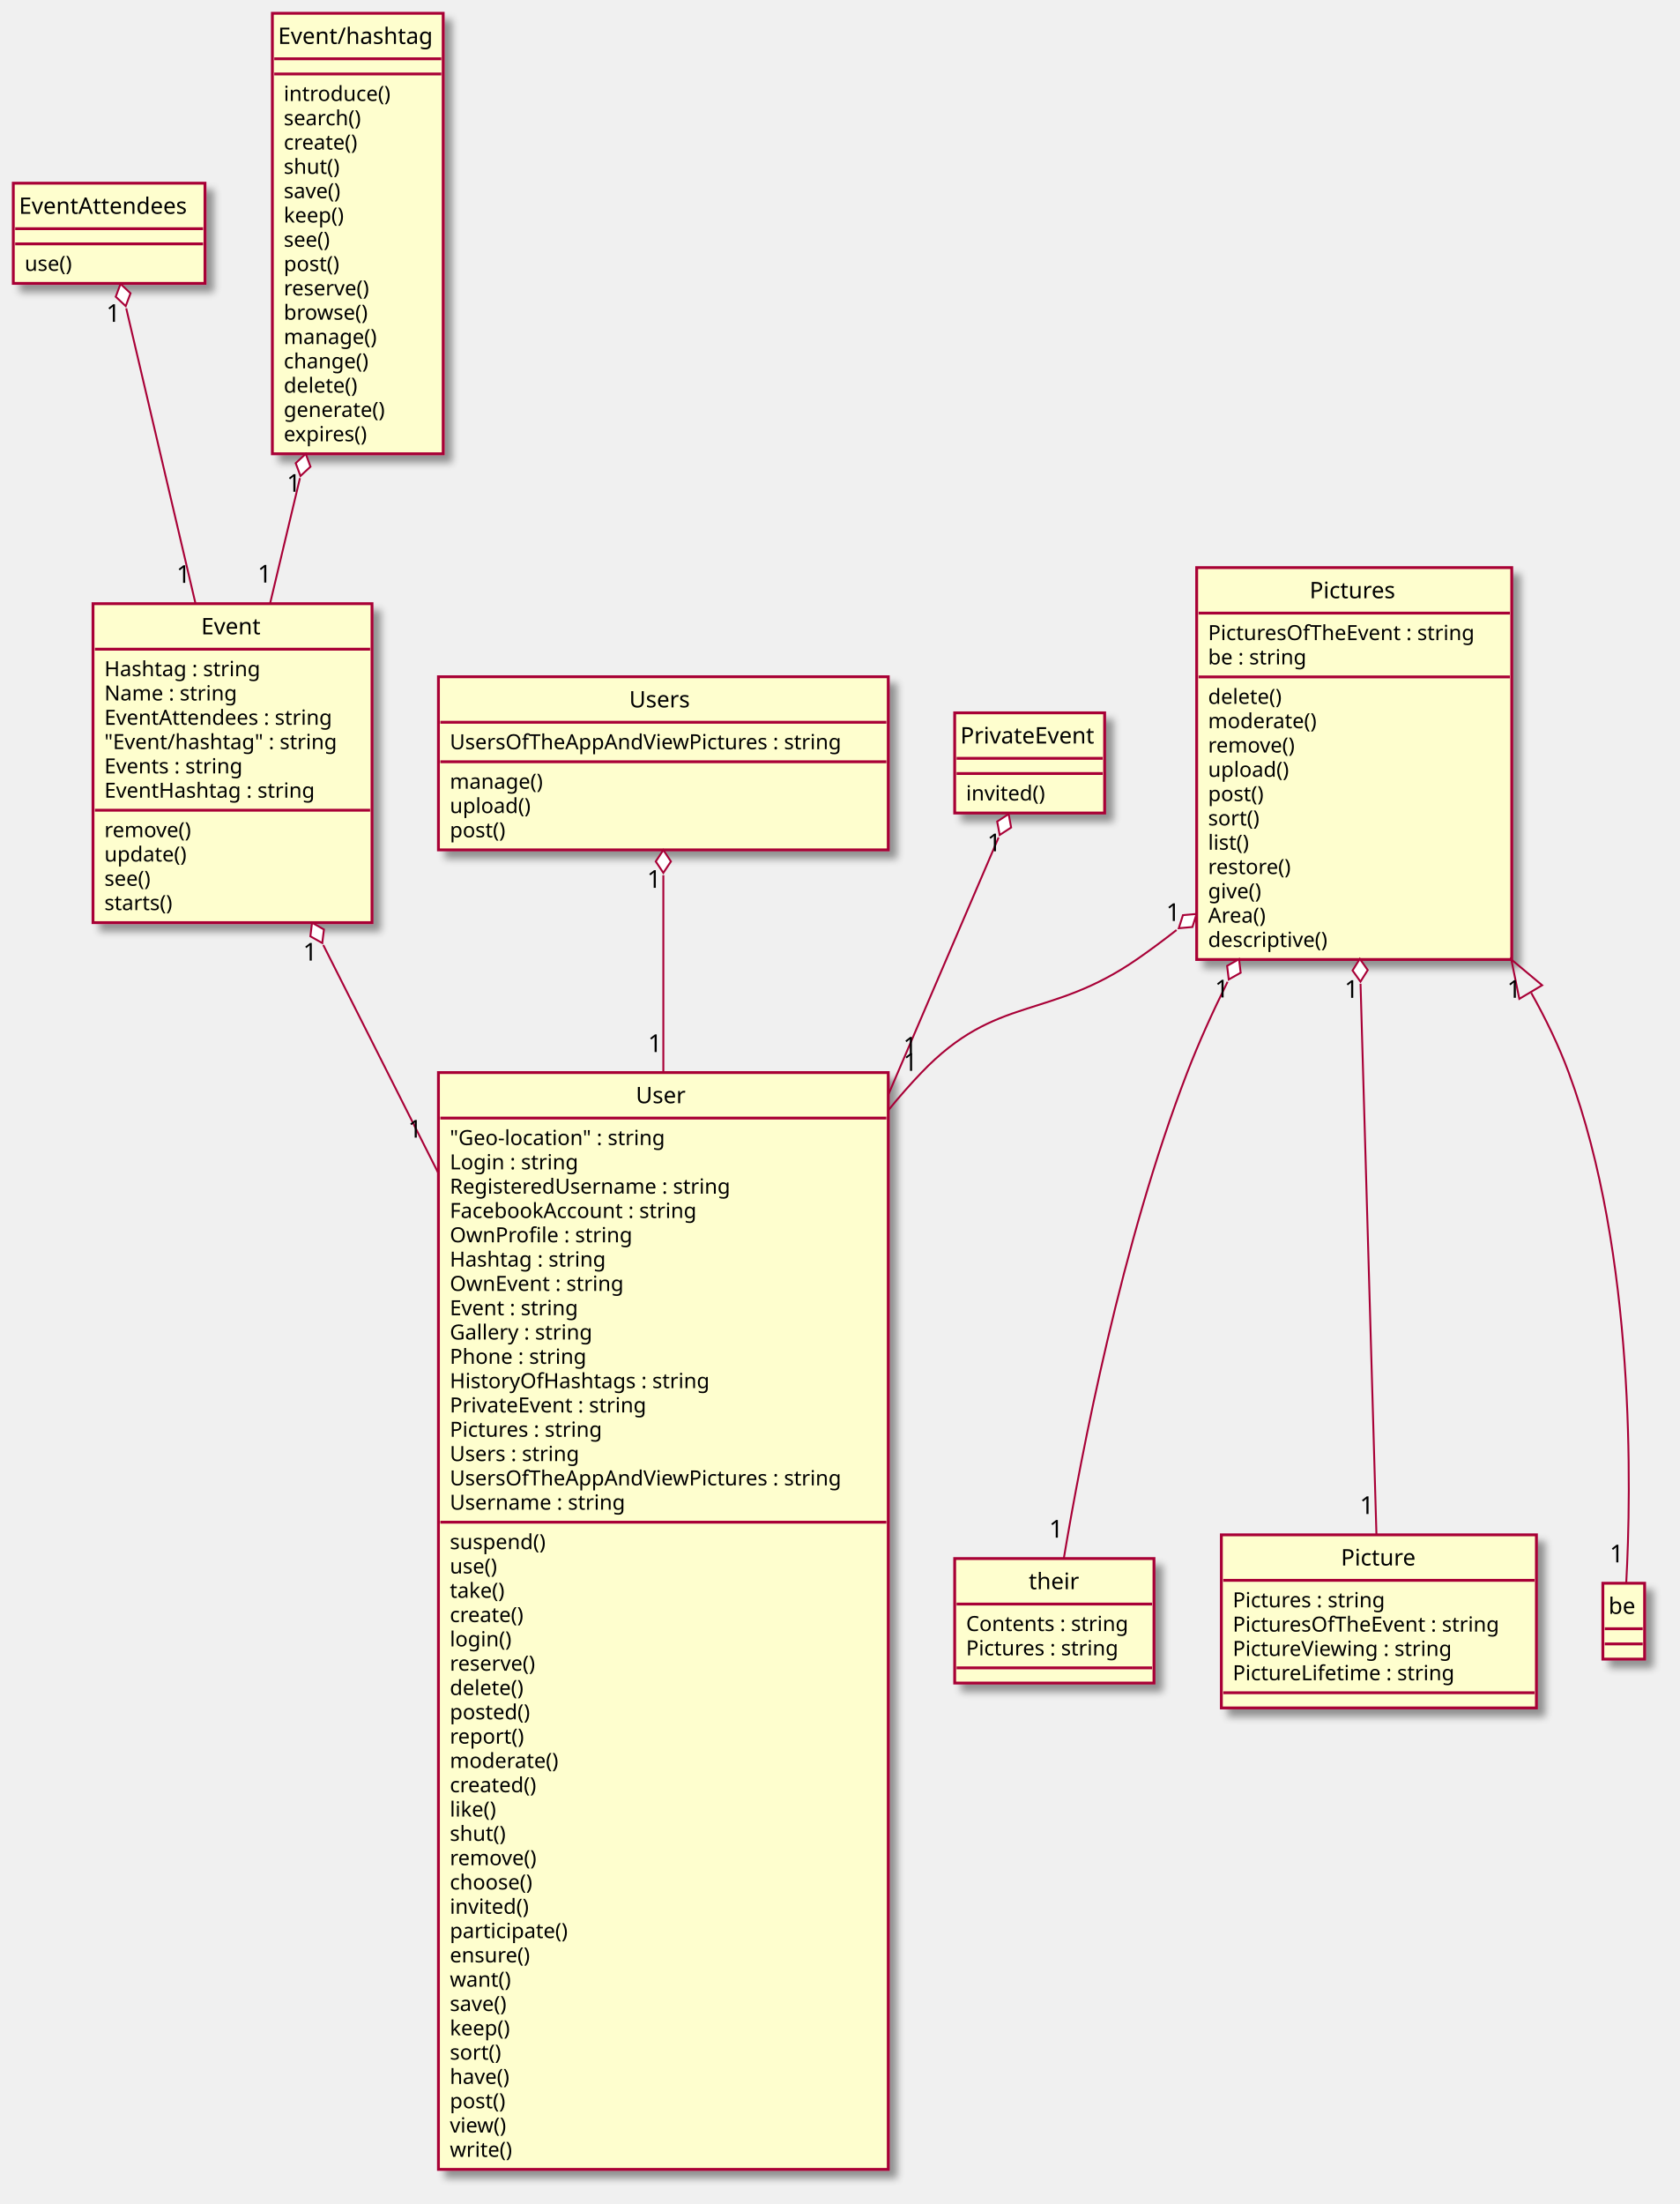
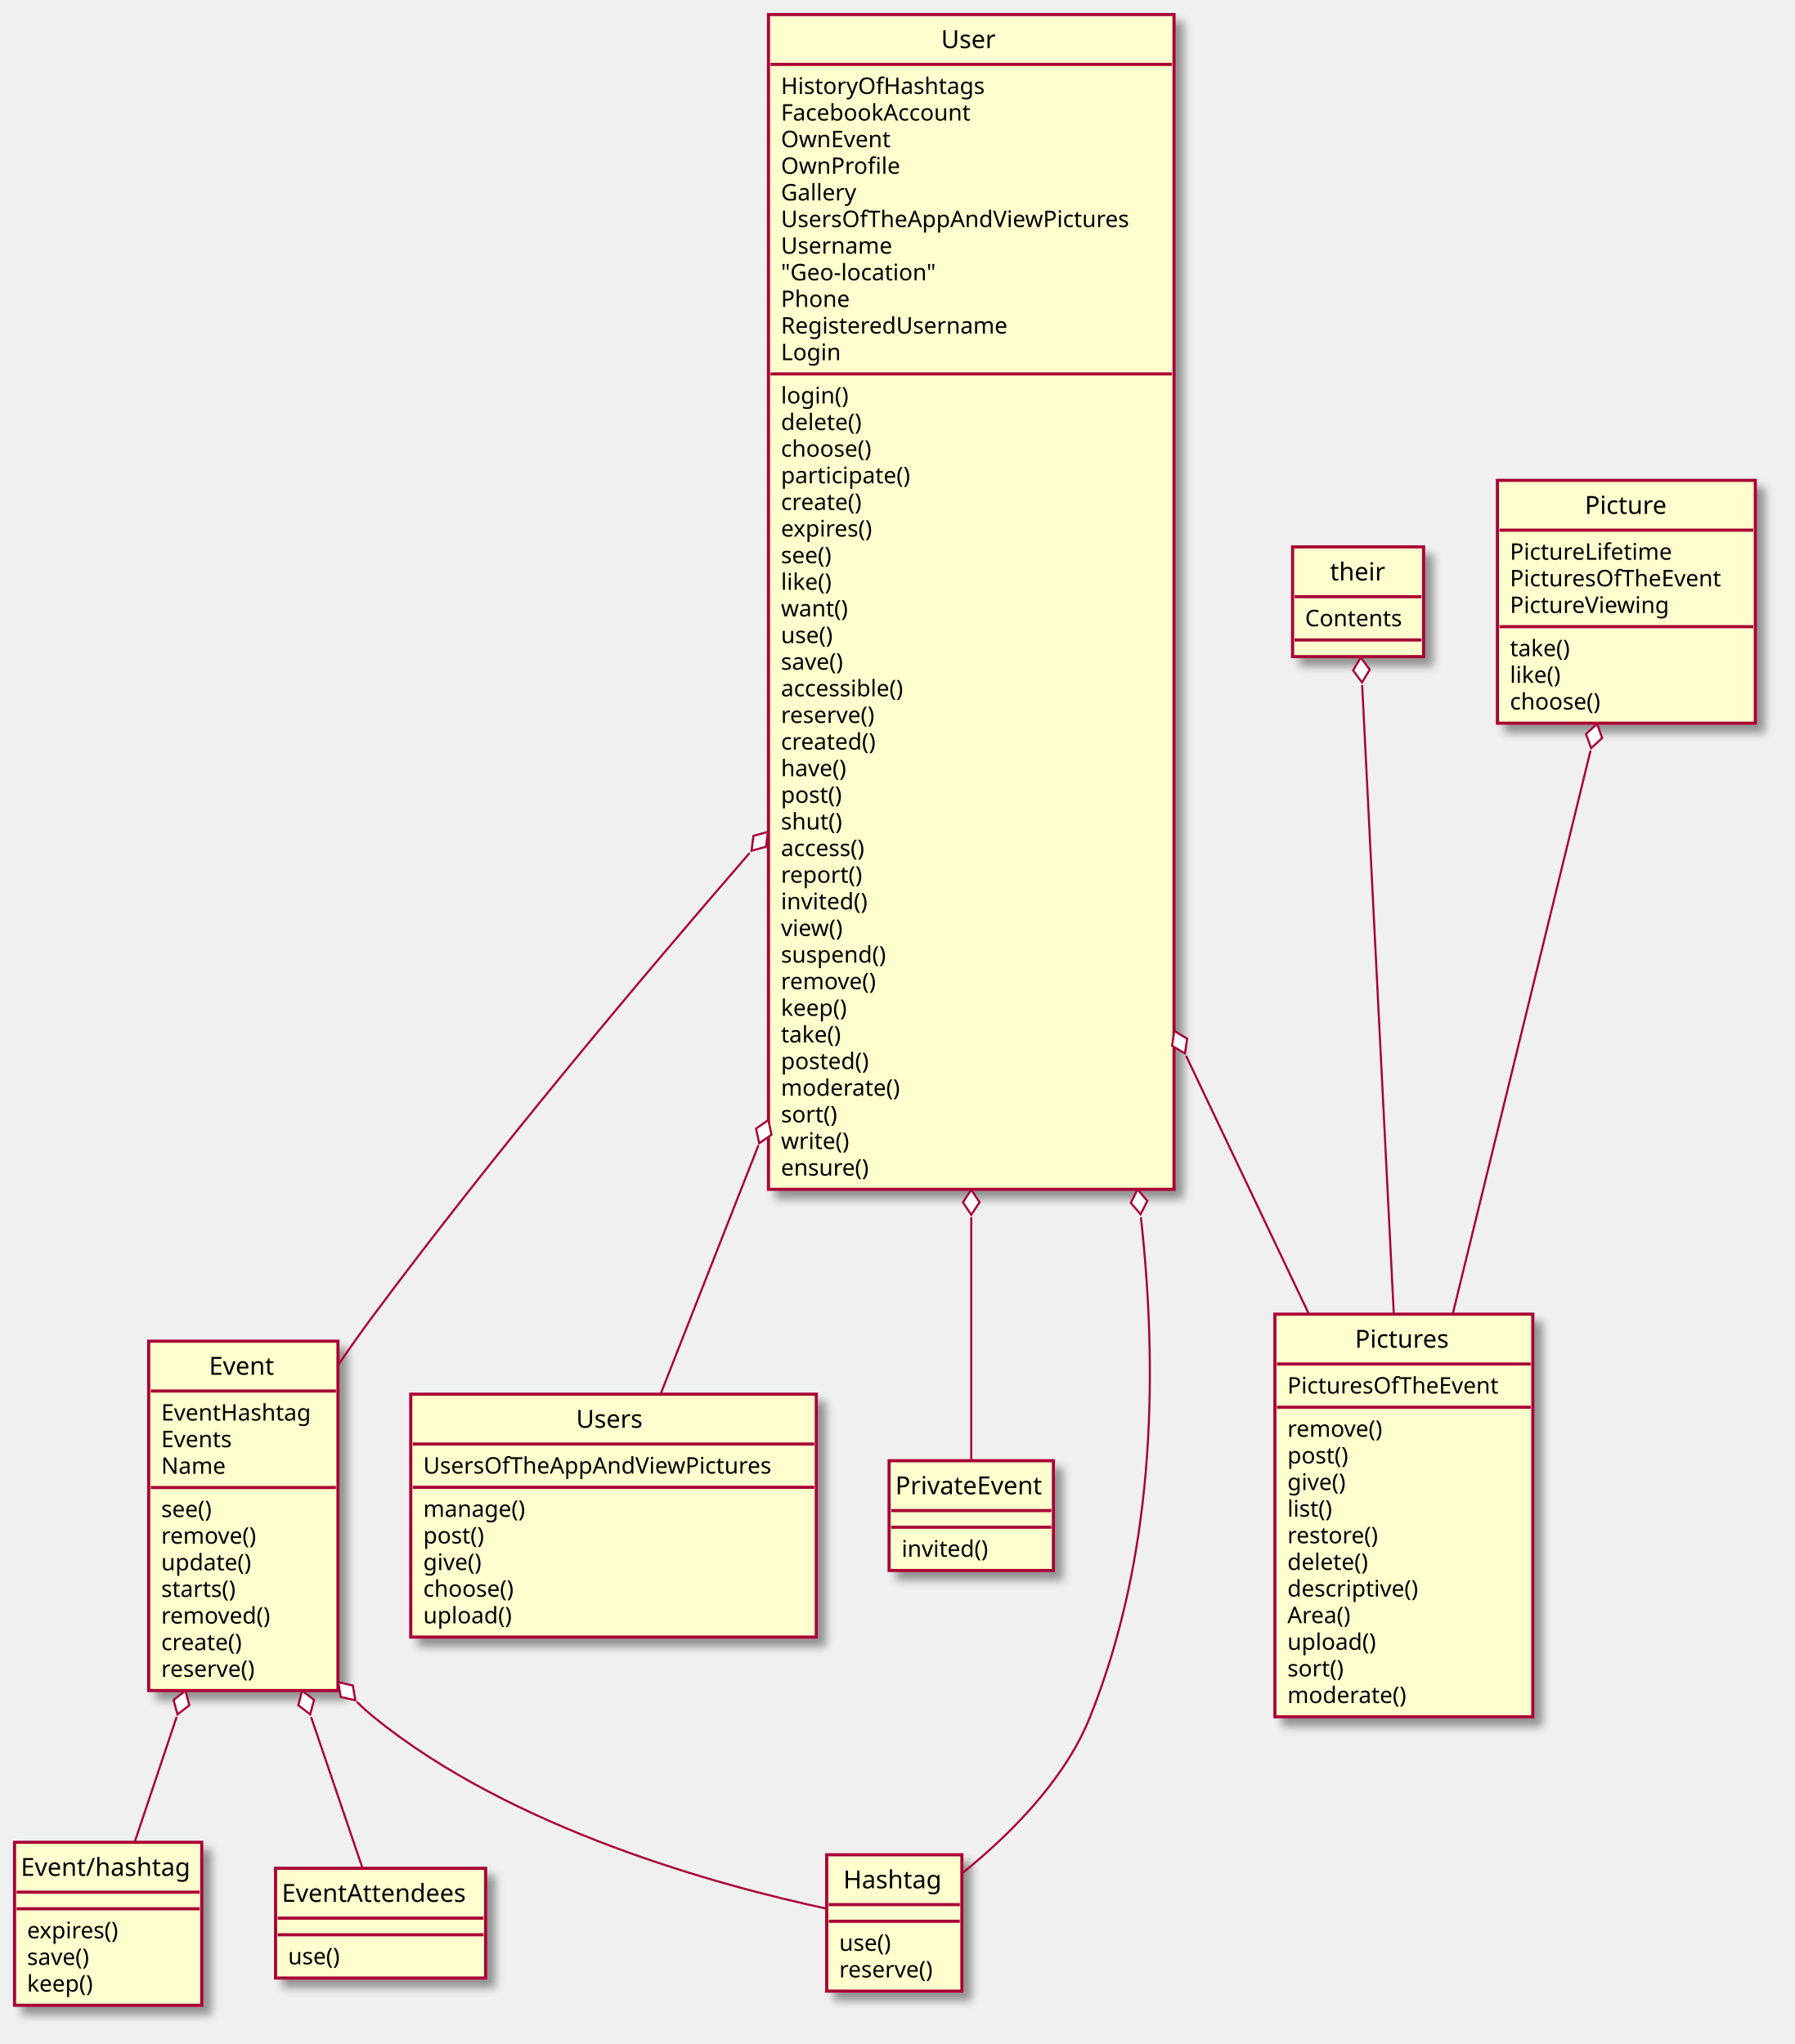
- <svg xmlns="http://www.w3.org/2000/svg" contentScriptType="application/ecmascript" contentStyleType="text/css" height="1161px" preserveAspectRatio="none" style="width:885px;height:1161px;" version="1.1" viewBox="0 0 885 1161" width="885px" zoomAndPan="magnify">
+ <svg xmlns="http://www.w3.org/2000/svg" contentScriptType="application/ecmascript" contentStyleType="text/css" height="983px" preserveAspectRatio="none" style="width:863px;height:983px;" version="1.1" viewBox="0 0 863 983" width="863px" zoomAndPan="magnify">
  <defs>
-     <filter height="300%" id="fh1n6qrnfmxq2" width="300%" x="-1" y="-1">
+     <filter height="300%" id="fgixpa5naz8ps" width="300%" x="-1" y="-1">
      <feGaussianBlur result="blurOut" stdDeviation="2.0" />
      <feColorMatrix in="blurOut" result="blurOut2" type="matrix" values="0 0 0 0 0 0 0 0 0 0 0 0 0 0 0 0 0 0 .4 0" />
      <feOffset dx="4.0" dy="4.0" in="blurOut2" result="blurOut3" />
      <feBlend in="SourceGraphic" in2="blurOut3" mode="normal" />
    </filter>
  </defs>
  <g>
-     <rect codeLine="2" fill="#FEFECE" filter="url(#fh1n6qrnfmxq2)" height="577.766" id="User" style="stroke: #A80036; stroke-width: 1.5;" width="237" x="231" y="565" />
-     <text fill="#000000" font-family="sans-serif" font-size="12" lengthAdjust="spacingAndGlyphs" textLength="29" x="335" y="581.139">User</text>
-     <line style="stroke: #A80036; stroke-width: 1.5;" x1="232" x2="467" y1="588.969" y2="588.969" />
-     <text fill="#000000" font-family="sans-serif" font-size="11" lengthAdjust="spacingAndGlyphs" textLength="124" x="237" y="603.179">"Geo-location" : string</text>
-     <text fill="#000000" font-family="sans-serif" font-size="11" lengthAdjust="spacingAndGlyphs" textLength="72" x="237" y="615.984">Login : string</text>
-     <text fill="#000000" font-family="sans-serif" font-size="11" lengthAdjust="spacingAndGlyphs" textLength="163" x="237" y="628.789">RegisteredUsername : string</text>
-     <text fill="#000000" font-family="sans-serif" font-size="11" lengthAdjust="spacingAndGlyphs" textLength="141" x="237" y="641.593">FacebookAccount : string</text>
-     <text fill="#000000" font-family="sans-serif" font-size="11" lengthAdjust="spacingAndGlyphs" textLength="102" x="237" y="654.398">OwnProfile : string</text>
-     <text fill="#000000" font-family="sans-serif" font-size="11" lengthAdjust="spacingAndGlyphs" textLength="88" x="237" y="667.203">Hashtag : string</text>
-     <text fill="#000000" font-family="sans-serif" font-size="11" lengthAdjust="spacingAndGlyphs" textLength="100" x="237" y="680.007">OwnEvent : string</text>
-     <text fill="#000000" font-family="sans-serif" font-size="11" lengthAdjust="spacingAndGlyphs" textLength="75" x="237" y="692.812">Event : string</text>
-     <text fill="#000000" font-family="sans-serif" font-size="11" lengthAdjust="spacingAndGlyphs" textLength="83" x="237" y="705.617">Gallery : string</text>
-     <text fill="#000000" font-family="sans-serif" font-size="11" lengthAdjust="spacingAndGlyphs" textLength="77" x="237" y="718.421">Phone : string</text>
-     <text fill="#000000" font-family="sans-serif" font-size="11" lengthAdjust="spacingAndGlyphs" textLength="146" x="237" y="731.226">HistoryOfHashtags : string</text>
-     <text fill="#000000" font-family="sans-serif" font-size="11" lengthAdjust="spacingAndGlyphs" textLength="114" x="237" y="744.031">PrivateEvent : string</text>
-     <text fill="#000000" font-family="sans-serif" font-size="11" lengthAdjust="spacingAndGlyphs" textLength="86" x="237" y="756.835">Pictures : string</text>
-     <text fill="#000000" font-family="sans-serif" font-size="11" lengthAdjust="spacingAndGlyphs" textLength="74" x="237" y="769.64">Users : string</text>
-     <text fill="#000000" font-family="sans-serif" font-size="11" lengthAdjust="spacingAndGlyphs" textLength="225" x="237" y="782.445">UsersOfTheAppAndViewPictures : string</text>
-     <text fill="#000000" font-family="sans-serif" font-size="11" lengthAdjust="spacingAndGlyphs" textLength="101" x="237" y="795.25">Username : string</text>
-     <line style="stroke: #A80036; stroke-width: 1.5;" x1="232" x2="467" y1="801.844" y2="801.844" />
-     <text fill="#000000" font-family="sans-serif" font-size="11" lengthAdjust="spacingAndGlyphs" textLength="56" x="237" y="816.054">suspend()</text>
-     <text fill="#000000" font-family="sans-serif" font-size="11" lengthAdjust="spacingAndGlyphs" textLength="29" x="237" y="828.859">use()</text>
-     <text fill="#000000" font-family="sans-serif" font-size="11" lengthAdjust="spacingAndGlyphs" textLength="33" x="237" y="841.664">take()</text>
-     <text fill="#000000" font-family="sans-serif" font-size="11" lengthAdjust="spacingAndGlyphs" textLength="45" x="237" y="854.468">create()</text>
-     <text fill="#000000" font-family="sans-serif" font-size="11" lengthAdjust="spacingAndGlyphs" textLength="35" x="237" y="867.273">login()</text>
-     <text fill="#000000" font-family="sans-serif" font-size="11" lengthAdjust="spacingAndGlyphs" textLength="53" x="237" y="880.078">reserve()</text>
-     <text fill="#000000" font-family="sans-serif" font-size="11" lengthAdjust="spacingAndGlyphs" textLength="46" x="237" y="892.882">delete()</text>
-     <text fill="#000000" font-family="sans-serif" font-size="11" lengthAdjust="spacingAndGlyphs" textLength="47" x="237" y="905.687">posted()</text>
-     <text fill="#000000" font-family="sans-serif" font-size="11" lengthAdjust="spacingAndGlyphs" textLength="42" x="237" y="918.492">report()</text>
-     <text fill="#000000" font-family="sans-serif" font-size="11" lengthAdjust="spacingAndGlyphs" textLength="64" x="237" y="931.296">moderate()</text>
-     <text fill="#000000" font-family="sans-serif" font-size="11" lengthAdjust="spacingAndGlyphs" textLength="52" x="237" y="944.101">created()</text>
-     <text fill="#000000" font-family="sans-serif" font-size="11" lengthAdjust="spacingAndGlyphs" textLength="28" x="237" y="956.906">like()</text>
-     <text fill="#000000" font-family="sans-serif" font-size="11" lengthAdjust="spacingAndGlyphs" textLength="32" x="237" y="969.71">shut()</text>
-     <text fill="#000000" font-family="sans-serif" font-size="11" lengthAdjust="spacingAndGlyphs" textLength="53" x="237" y="982.515">remove()</text>
-     <text fill="#000000" font-family="sans-serif" font-size="11" lengthAdjust="spacingAndGlyphs" textLength="49" x="237" y="995.32">choose()</text>
-     <text fill="#000000" font-family="sans-serif" font-size="11" lengthAdjust="spacingAndGlyphs" textLength="47" x="237" y="1008.125">invited()</text>
-     <text fill="#000000" font-family="sans-serif" font-size="11" lengthAdjust="spacingAndGlyphs" textLength="68" x="237" y="1020.929">participate()</text>
-     <text fill="#000000" font-family="sans-serif" font-size="11" lengthAdjust="spacingAndGlyphs" textLength="48" x="237" y="1033.734">ensure()</text>
-     <text fill="#000000" font-family="sans-serif" font-size="11" lengthAdjust="spacingAndGlyphs" textLength="35" x="237" y="1046.539">want()</text>
-     <text fill="#000000" font-family="sans-serif" font-size="11" lengthAdjust="spacingAndGlyphs" textLength="36" x="237" y="1059.343">save()</text>
-     <text fill="#000000" font-family="sans-serif" font-size="11" lengthAdjust="spacingAndGlyphs" textLength="37" x="237" y="1072.148">keep()</text>
-     <text fill="#000000" font-family="sans-serif" font-size="11" lengthAdjust="spacingAndGlyphs" textLength="29" x="237" y="1084.953">sort()</text>
-     <text fill="#000000" font-family="sans-serif" font-size="11" lengthAdjust="spacingAndGlyphs" textLength="37" x="237" y="1097.757">have()</text>
-     <text fill="#000000" font-family="sans-serif" font-size="11" lengthAdjust="spacingAndGlyphs" textLength="32" x="237" y="1110.562">post()</text>
-     <text fill="#000000" font-family="sans-serif" font-size="11" lengthAdjust="spacingAndGlyphs" textLength="35" x="237" y="1123.367">view()</text>
-     <text fill="#000000" font-family="sans-serif" font-size="11" lengthAdjust="spacingAndGlyphs" textLength="36" x="237" y="1136.171">write()</text>
-     <rect codeLine="46" fill="#FEFECE" filter="url(#fh1n6qrnfmxq2)" height="168.016" id="Event" style="stroke: #A80036; stroke-width: 1.5;" width="147" x="49" y="318" />
-     <text fill="#000000" font-family="sans-serif" font-size="12" lengthAdjust="spacingAndGlyphs" textLength="33" x="106" y="334.139">Event</text>
-     <line style="stroke: #A80036; stroke-width: 1.5;" x1="50" x2="195" y1="341.969" y2="341.969" />
-     <text fill="#000000" font-family="sans-serif" font-size="11" lengthAdjust="spacingAndGlyphs" textLength="88" x="55" y="356.179">Hashtag : string</text>
-     <text fill="#000000" font-family="sans-serif" font-size="11" lengthAdjust="spacingAndGlyphs" textLength="76" x="55" y="368.984">Name : string</text>
-     <text fill="#000000" font-family="sans-serif" font-size="11" lengthAdjust="spacingAndGlyphs" textLength="135" x="55" y="381.789">EventAttendees : string</text>
-     <text fill="#000000" font-family="sans-serif" font-size="11" lengthAdjust="spacingAndGlyphs" textLength="134" x="55" y="394.593">"Event/hashtag" : string</text>
-     <text fill="#000000" font-family="sans-serif" font-size="11" lengthAdjust="spacingAndGlyphs" textLength="81" x="55" y="407.398">Events : string</text>
-     <text fill="#000000" font-family="sans-serif" font-size="11" lengthAdjust="spacingAndGlyphs" textLength="121" x="55" y="420.203">EventHashtag : string</text>
-     <line style="stroke: #A80036; stroke-width: 1.5;" x1="50" x2="195" y1="426.797" y2="426.797" />
-     <text fill="#000000" font-family="sans-serif" font-size="11" lengthAdjust="spacingAndGlyphs" textLength="53" x="55" y="441.007">remove()</text>
-     <text fill="#000000" font-family="sans-serif" font-size="11" lengthAdjust="spacingAndGlyphs" textLength="48" x="55" y="453.812">update()</text>
-     <text fill="#000000" font-family="sans-serif" font-size="11" lengthAdjust="spacingAndGlyphs" textLength="30" x="55" y="466.617">see()</text>
-     <text fill="#000000" font-family="sans-serif" font-size="11" lengthAdjust="spacingAndGlyphs" textLength="39" x="55" y="479.421">starts()</text>
-     <rect codeLine="58" fill="#FEFECE" filter="url(#fh1n6qrnfmxq2)" height="65.578" id="their" style="stroke: #A80036; stroke-width: 1.5;" width="105" x="503" y="821" />
-     <text fill="#000000" font-family="sans-serif" font-size="12" lengthAdjust="spacingAndGlyphs" textLength="27" x="542" y="837.139">their</text>
-     <line style="stroke: #A80036; stroke-width: 1.5;" x1="504" x2="607" y1="844.969" y2="844.969" />
-     <text fill="#000000" font-family="sans-serif" font-size="11" lengthAdjust="spacingAndGlyphs" textLength="93" x="509" y="859.179">Contents : string</text>
-     <text fill="#000000" font-family="sans-serif" font-size="11" lengthAdjust="spacingAndGlyphs" textLength="86" x="509" y="871.984">Pictures : string</text>
-     <line style="stroke: #A80036; stroke-width: 1.5;" x1="504" x2="607" y1="878.578" y2="878.578" />
-     <rect codeLine="62" fill="#FEFECE" filter="url(#fh1n6qrnfmxq2)" height="91.188" id="Picture" style="stroke: #A80036; stroke-width: 1.5;" width="166" x="643.5" y="808.5" />
-     <text fill="#000000" font-family="sans-serif" font-size="12" lengthAdjust="spacingAndGlyphs" textLength="40" x="706.5" y="824.639">Picture</text>
-     <line style="stroke: #A80036; stroke-width: 1.5;" x1="644.5" x2="808.5" y1="832.469" y2="832.469" />
-     <text fill="#000000" font-family="sans-serif" font-size="11" lengthAdjust="spacingAndGlyphs" textLength="86" x="649.5" y="846.679">Pictures : string</text>
-     <text fill="#000000" font-family="sans-serif" font-size="11" lengthAdjust="spacingAndGlyphs" textLength="154" x="649.5" y="859.484">PicturesOfTheEvent : string</text>
-     <text fill="#000000" font-family="sans-serif" font-size="11" lengthAdjust="spacingAndGlyphs" textLength="125" x="649.5" y="872.289">PictureViewing : string</text>
-     <text fill="#000000" font-family="sans-serif" font-size="11" lengthAdjust="spacingAndGlyphs" textLength="127" x="649.5" y="885.093">PictureLifetime : string</text>
-     <line style="stroke: #A80036; stroke-width: 1.5;" x1="644.5" x2="808.5" y1="891.688" y2="891.688" />
-     <rect codeLine="68" fill="#FEFECE" filter="url(#fh1n6qrnfmxq2)" height="91.188" id="Users" style="stroke: #A80036; stroke-width: 1.5;" width="237" x="231" y="356.5" />
-     <text fill="#000000" font-family="sans-serif" font-size="12" lengthAdjust="spacingAndGlyphs" textLength="36" x="331.5" y="372.639">Users</text>
-     <line style="stroke: #A80036; stroke-width: 1.5;" x1="232" x2="467" y1="380.469" y2="380.469" />
-     <text fill="#000000" font-family="sans-serif" font-size="11" lengthAdjust="spacingAndGlyphs" textLength="225" x="237" y="394.679">UsersOfTheAppAndViewPictures : string</text>
-     <line style="stroke: #A80036; stroke-width: 1.5;" x1="232" x2="467" y1="401.273" y2="401.273" />
-     <text fill="#000000" font-family="sans-serif" font-size="11" lengthAdjust="spacingAndGlyphs" textLength="55" x="237" y="415.484">manage()</text>
-     <text fill="#000000" font-family="sans-serif" font-size="11" lengthAdjust="spacingAndGlyphs" textLength="46" x="237" y="428.289">upload()</text>
-     <text fill="#000000" font-family="sans-serif" font-size="11" lengthAdjust="spacingAndGlyphs" textLength="32" x="237" y="441.093">post()</text>
-     <rect codeLine="74" fill="#FEFECE" filter="url(#fh1n6qrnfmxq2)" height="206.43" id="Pictures" style="stroke: #A80036; stroke-width: 1.5;" width="166" x="630.5" y="299" />
-     <text fill="#000000" font-family="sans-serif" font-size="12" lengthAdjust="spacingAndGlyphs" textLength="47" x="690" y="315.139">Pictures</text>
-     <line style="stroke: #A80036; stroke-width: 1.5;" x1="631.5" x2="795.5" y1="322.969" y2="322.969" />
-     <text fill="#000000" font-family="sans-serif" font-size="11" lengthAdjust="spacingAndGlyphs" textLength="154" x="636.5" y="337.179">PicturesOfTheEvent : string</text>
-     <text fill="#000000" font-family="sans-serif" font-size="11" lengthAdjust="spacingAndGlyphs" textLength="57" x="636.5" y="349.984">be : string</text>
-     <line style="stroke: #A80036; stroke-width: 1.5;" x1="631.5" x2="795.5" y1="356.578" y2="356.578" />
-     <text fill="#000000" font-family="sans-serif" font-size="11" lengthAdjust="spacingAndGlyphs" textLength="46" x="636.5" y="370.789">delete()</text>
-     <text fill="#000000" font-family="sans-serif" font-size="11" lengthAdjust="spacingAndGlyphs" textLength="64" x="636.5" y="383.593">moderate()</text>
-     <text fill="#000000" font-family="sans-serif" font-size="11" lengthAdjust="spacingAndGlyphs" textLength="53" x="636.5" y="396.398">remove()</text>
-     <text fill="#000000" font-family="sans-serif" font-size="11" lengthAdjust="spacingAndGlyphs" textLength="46" x="636.5" y="409.203">upload()</text>
-     <text fill="#000000" font-family="sans-serif" font-size="11" lengthAdjust="spacingAndGlyphs" textLength="32" x="636.5" y="422.007">post()</text>
-     <text fill="#000000" font-family="sans-serif" font-size="11" lengthAdjust="spacingAndGlyphs" textLength="29" x="636.5" y="434.812">sort()</text>
-     <text fill="#000000" font-family="sans-serif" font-size="11" lengthAdjust="spacingAndGlyphs" textLength="24" x="636.5" y="447.617">list()</text>
-     <text fill="#000000" font-family="sans-serif" font-size="11" lengthAdjust="spacingAndGlyphs" textLength="49" x="636.5" y="460.421">restore()</text>
-     <text fill="#000000" font-family="sans-serif" font-size="11" lengthAdjust="spacingAndGlyphs" textLength="33" x="636.5" y="473.226">give()</text>
-     <text fill="#000000" font-family="sans-serif" font-size="11" lengthAdjust="spacingAndGlyphs" textLength="35" x="636.5" y="486.031">Area()</text>
-     <text fill="#000000" font-family="sans-serif" font-size="11" lengthAdjust="spacingAndGlyphs" textLength="71" x="636.5" y="498.835">descriptive()</text>
-     <rect codeLine="89" fill="#FEFECE" filter="url(#fh1n6qrnfmxq2)" height="52.773" id="EventAttendees" style="stroke: #A80036; stroke-width: 1.5;" width="101" x="7" y="96.5" />
-     <text fill="#000000" font-family="sans-serif" font-size="12" lengthAdjust="spacingAndGlyphs" textLength="95" x="10" y="112.639">EventAttendees</text>
-     <line style="stroke: #A80036; stroke-width: 1.5;" x1="8" x2="107" y1="120.469" y2="120.469" />
-     <line style="stroke: #A80036; stroke-width: 1.5;" x1="8" x2="107" y1="128.469" y2="128.469" />
-     <text fill="#000000" font-family="sans-serif" font-size="11" lengthAdjust="spacingAndGlyphs" textLength="29" x="13" y="142.679">use()</text>
-     <rect codeLine="92" fill="#FEFECE" filter="url(#fh1n6qrnfmxq2)" height="52.773" id="PrivateEvent" style="stroke: #A80036; stroke-width: 1.5;" width="79" x="503" y="375.5" />
-     <text fill="#000000" font-family="sans-serif" font-size="12" lengthAdjust="spacingAndGlyphs" textLength="73" x="506" y="391.639">PrivateEvent</text>
-     <line style="stroke: #A80036; stroke-width: 1.5;" x1="504" x2="581" y1="399.469" y2="399.469" />
-     <line style="stroke: #A80036; stroke-width: 1.5;" x1="504" x2="581" y1="407.469" y2="407.469" />
-     <text fill="#000000" font-family="sans-serif" font-size="11" lengthAdjust="spacingAndGlyphs" textLength="47" x="509" y="421.679">invited()</text>
-     <rect codeLine="95" fill="#FEFECE" filter="url(#fh1n6qrnfmxq2)" height="232.039" id="Event/hashtag" style="stroke: #A80036; stroke-width: 1.5;" width="90" x="143.5" y="7" />
-     <text fill="#000000" font-family="sans-serif" font-size="12" lengthAdjust="spacingAndGlyphs" textLength="84" x="146.5" y="23.139">Event/hashtag</text>
-     <line style="stroke: #A80036; stroke-width: 1.5;" x1="144.5" x2="232.5" y1="30.969" y2="30.969" />
-     <line style="stroke: #A80036; stroke-width: 1.5;" x1="144.5" x2="232.5" y1="38.969" y2="38.969" />
-     <text fill="#000000" font-family="sans-serif" font-size="11" lengthAdjust="spacingAndGlyphs" textLength="61" x="149.5" y="53.179">introduce()</text>
-     <text fill="#000000" font-family="sans-serif" font-size="11" lengthAdjust="spacingAndGlyphs" textLength="46" x="149.5" y="65.984">search()</text>
-     <text fill="#000000" font-family="sans-serif" font-size="11" lengthAdjust="spacingAndGlyphs" textLength="45" x="149.5" y="78.789">create()</text>
-     <text fill="#000000" font-family="sans-serif" font-size="11" lengthAdjust="spacingAndGlyphs" textLength="32" x="149.5" y="91.593">shut()</text>
-     <text fill="#000000" font-family="sans-serif" font-size="11" lengthAdjust="spacingAndGlyphs" textLength="36" x="149.5" y="104.398">save()</text>
-     <text fill="#000000" font-family="sans-serif" font-size="11" lengthAdjust="spacingAndGlyphs" textLength="37" x="149.5" y="117.203">keep()</text>
-     <text fill="#000000" font-family="sans-serif" font-size="11" lengthAdjust="spacingAndGlyphs" textLength="30" x="149.5" y="130.007">see()</text>
-     <text fill="#000000" font-family="sans-serif" font-size="11" lengthAdjust="spacingAndGlyphs" textLength="32" x="149.5" y="142.812">post()</text>
-     <text fill="#000000" font-family="sans-serif" font-size="11" lengthAdjust="spacingAndGlyphs" textLength="53" x="149.5" y="155.617">reserve()</text>
-     <text fill="#000000" font-family="sans-serif" font-size="11" lengthAdjust="spacingAndGlyphs" textLength="49" x="149.5" y="168.421">browse()</text>
-     <text fill="#000000" font-family="sans-serif" font-size="11" lengthAdjust="spacingAndGlyphs" textLength="55" x="149.5" y="181.226">manage()</text>
-     <text fill="#000000" font-family="sans-serif" font-size="11" lengthAdjust="spacingAndGlyphs" textLength="50" x="149.5" y="194.031">change()</text>
-     <text fill="#000000" font-family="sans-serif" font-size="11" lengthAdjust="spacingAndGlyphs" textLength="46" x="149.5" y="206.835">delete()</text>
-     <text fill="#000000" font-family="sans-serif" font-size="11" lengthAdjust="spacingAndGlyphs" textLength="61" x="149.5" y="219.64">generate()</text>
-     <text fill="#000000" font-family="sans-serif" font-size="11" lengthAdjust="spacingAndGlyphs" textLength="51" x="149.5" y="232.445">expires()</text>
-     <rect fill="#FEFECE" filter="url(#fh1n6qrnfmxq2)" height="39.969" id="be" style="stroke: #A80036; stroke-width: 1.5;" width="22" x="844.5" y="834" />
-     <text fill="#000000" font-family="sans-serif" font-size="12" lengthAdjust="spacingAndGlyphs" textLength="16" x="847.5" y="850.139">be</text>
-     <line style="stroke: #A80036; stroke-width: 1.5;" x1="845.5" x2="865.5" y1="857.969" y2="857.969" />
-     <line style="stroke: #A80036; stroke-width: 1.5;" x1="845.5" x2="865.5" y1="865.969" y2="865.969" />
-     <path codeLine="112" d="M66.511,162.4 C75.892,202.379 90.879,266.244 102.987,317.844 " fill="none" id="EventAttendees&lt;-Event" style="stroke: #A80036; stroke-width: 1.0;" />
-     <polygon fill="#FFFFFF" points="63.498,149.563,60.975,156.318,66.24,161.246,68.763,154.49,63.498,149.563" style="stroke: #A80036; stroke-width: 1.0;" />
-     <text fill="#000000" font-family="sans-serif" font-size="13" lengthAdjust="spacingAndGlyphs" textLength="8" x="55.961" y="169.548">1</text>
-     <text fill="#000000" font-family="sans-serif" font-size="13" lengthAdjust="spacingAndGlyphs" textLength="8" x="92.966" y="307.039">1</text>
-     <path codeLine="113" d="M806.772,523.037 C814.436,536.683 821.241,550.802 826.5,565 C862.019,660.898 859.393,786.321 856.823,833.73 " fill="none" id="Pictures&lt;-be" style="stroke: #A80036; stroke-width: 1.0;" />
-     <polygon fill="none" points="800.49,526.169,796.263,505.405,812.516,519.001,800.49,526.169" style="stroke: #A80036; stroke-width: 1.0;" />
-     <text fill="#000000" font-family="sans-serif" font-size="13" lengthAdjust="spacingAndGlyphs" textLength="8" x="794.047" y="525.606">1</text>
-     <text fill="#000000" font-family="sans-serif" font-size="13" lengthAdjust="spacingAndGlyphs" textLength="8" x="848.07" y="823.01">1</text>
-     <path codeLine="114" d="M526.135,441.156 C512.272,473.48 491.021,523.028 468.007,576.689 " fill="none" id="PrivateEvent&lt;-User" style="stroke: #A80036; stroke-width: 1.0;" />
-     <polygon fill="#FFFFFF" points="531.43,428.81,525.389,432.748,526.7,439.839,532.741,435.901,531.43,428.81" style="stroke: #A80036; stroke-width: 1.0;" />
-     <text fill="#000000" font-family="sans-serif" font-size="13" lengthAdjust="spacingAndGlyphs" textLength="8" x="520.133" y="448.421">1</text>
-     <text fill="#000000" font-family="sans-serif" font-size="13" lengthAdjust="spacingAndGlyphs" textLength="8" x="475.855" y="555.522">1</text>
-     <path codeLine="115" d="M158.037,251.853 C152.688,274.304 147.249,297.13 142.288,317.952 " fill="none" id="Event/hashtag&lt;-Event" style="stroke: #A80036; stroke-width: 1.0;" />
-     <polygon fill="#FFFFFF" points="161.083,239.066,155.801,243.976,158.302,250.739,163.583,245.83,161.083,239.066" style="stroke: #A80036; stroke-width: 1.0;" />
-     <text fill="#000000" font-family="sans-serif" font-size="13" lengthAdjust="spacingAndGlyphs" textLength="8" x="151.07" y="259.052">1</text>
-     <text fill="#000000" font-family="sans-serif" font-size="13" lengthAdjust="spacingAndGlyphs" textLength="8" x="135.694" y="306.871">1</text>
-     <path codeLine="116" d="M646.763,517.194 C638.949,532.959 631.602,549.175 625.5,565 C590.975,654.539 569.602,766.469 560.542,820.643 " fill="none" id="Pictures&lt;-their" style="stroke: #A80036; stroke-width: 1.0;" />
-     <polygon fill="#FFFFFF" points="652.817,505.239,646.538,508.784,647.395,515.944,653.674,512.399,652.817,505.239" style="stroke: #A80036; stroke-width: 1.0;" />
-     <text fill="#000000" font-family="sans-serif" font-size="13" lengthAdjust="spacingAndGlyphs" textLength="8" x="640.067" y="525.427">1</text>
-     <text fill="#000000" font-family="sans-serif" font-size="13" lengthAdjust="spacingAndGlyphs" textLength="8" x="552.741" y="809.974">1</text>
-     <path codeLine="117" d="M716.828,518.202 C719.556,612.647 723.273,741.286 725.208,808.283 " fill="none" id="Pictures&lt;-Picture" style="stroke: #A80036; stroke-width: 1.0;" />
-     <polygon fill="#FFFFFF" points="716.45,505.112,712.625,511.225,716.797,517.107,720.622,510.994,716.45,505.112" style="stroke: #A80036; stroke-width: 1.0;" />
-     <text fill="#000000" font-family="sans-serif" font-size="13" lengthAdjust="spacingAndGlyphs" textLength="8" x="708.37" y="525.636">1</text>
-     <text fill="#000000" font-family="sans-serif" font-size="13" lengthAdjust="spacingAndGlyphs" textLength="8" x="716.431" y="797.53">1</text>
-     <path codeLine="118" d="M619.891,489.902 C613.132,495.191 606.299,500.277 599.5,505 C552.478,537.668 525.1,523.647 485.5,565 C479.477,571.29 473.68,577.896 468.104,584.756 " fill="none" id="Pictures&lt;-User" style="stroke: #A80036; stroke-width: 1.0;" />
-     <polygon fill="#FFFFFF" points="630.434,481.445,623.251,482.079,621.073,488.953,628.256,488.319,630.434,481.445" style="stroke: #A80036; stroke-width: 1.0;" />
-     <text fill="#000000" font-family="sans-serif" font-size="13" lengthAdjust="spacingAndGlyphs" textLength="8" x="614.408" y="485.131">1</text>
-     <text fill="#000000" font-family="sans-serif" font-size="13" lengthAdjust="spacingAndGlyphs" textLength="8" x="475.958" y="564.106">1</text>
-     <path codeLine="119" d="M349.5,461.032 C349.5,489.372 349.5,525.791 349.5,564.986 " fill="none" id="Users&lt;-User" style="stroke: #A80036; stroke-width: 1.0;" />
-     <polygon fill="#FFFFFF" points="349.5,447.793,345.5,453.793,349.5,459.793,353.5,453.793,349.5,447.793" style="stroke: #A80036; stroke-width: 1.0;" />
-     <text fill="#000000" font-family="sans-serif" font-size="13" lengthAdjust="spacingAndGlyphs" textLength="8" x="340.913" y="467.683">1</text>
-     <text fill="#000000" font-family="sans-serif" font-size="13" lengthAdjust="spacingAndGlyphs" textLength="8" x="341.394" y="554.182">1</text>
-     <path codeLine="120" d="M170.332,497.821 C188.212,533.267 209.407,575.282 230.847,617.785 " fill="none" id="Event&lt;-User" style="stroke: #A80036; stroke-width: 1.0;" />
-     <polygon fill="#FFFFFF" points="164.4,486.061,163.531,493.219,169.804,496.775,170.674,489.616,164.4,486.061" style="stroke: #A80036; stroke-width: 1.0;" />
-     <text fill="#000000" font-family="sans-serif" font-size="13" lengthAdjust="spacingAndGlyphs" textLength="8" x="159.657" y="506.002">1</text>
-     <text fill="#000000" font-family="sans-serif" font-size="13" lengthAdjust="spacingAndGlyphs" textLength="8" x="214.989" y="599.251">1</text>
+     <rect codeLine="2" fill="#FEFECE" filter="url(#fgixpa5naz8ps)" height="564.961" id="User" style="stroke: #A80036; stroke-width: 1.5;" width="195" x="369.5" y="7" />
+     <text fill="#000000" font-family="sans-serif" font-size="12" lengthAdjust="spacingAndGlyphs" textLength="29" x="452.5" y="23.139">User</text>
+     <line style="stroke: #A80036; stroke-width: 1.5;" x1="370.5" x2="563.5" y1="30.969" y2="30.969" />
+     <text fill="#000000" font-family="sans-serif" font-size="11" lengthAdjust="spacingAndGlyphs" textLength="104" x="375.5" y="45.179">HistoryOfHashtags</text>
+     <text fill="#000000" font-family="sans-serif" font-size="11" lengthAdjust="spacingAndGlyphs" textLength="99" x="375.5" y="57.984">FacebookAccount</text>
+     <text fill="#000000" font-family="sans-serif" font-size="11" lengthAdjust="spacingAndGlyphs" textLength="58" x="375.5" y="70.789">OwnEvent</text>
+     <text fill="#000000" font-family="sans-serif" font-size="11" lengthAdjust="spacingAndGlyphs" textLength="60" x="375.5" y="83.593">OwnProfile</text>
+     <text fill="#000000" font-family="sans-serif" font-size="11" lengthAdjust="spacingAndGlyphs" textLength="41" x="375.5" y="96.398">Gallery</text>
+     <text fill="#000000" font-family="sans-serif" font-size="11" lengthAdjust="spacingAndGlyphs" textLength="183" x="375.5" y="109.203">UsersOfTheAppAndViewPictures</text>
+     <text fill="#000000" font-family="sans-serif" font-size="11" lengthAdjust="spacingAndGlyphs" textLength="59" x="375.5" y="122.007">Username</text>
+     <text fill="#000000" font-family="sans-serif" font-size="11" lengthAdjust="spacingAndGlyphs" textLength="82" x="375.5" y="134.812">"Geo-location"</text>
+     <text fill="#000000" font-family="sans-serif" font-size="11" lengthAdjust="spacingAndGlyphs" textLength="35" x="375.5" y="147.617">Phone</text>
+     <text fill="#000000" font-family="sans-serif" font-size="11" lengthAdjust="spacingAndGlyphs" textLength="121" x="375.5" y="160.421">RegisteredUsername</text>
+     <text fill="#000000" font-family="sans-serif" font-size="11" lengthAdjust="spacingAndGlyphs" textLength="30" x="375.5" y="173.226">Login</text>
+     <line style="stroke: #A80036; stroke-width: 1.5;" x1="370.5" x2="563.5" y1="179.82" y2="179.82" />
+     <text fill="#000000" font-family="sans-serif" font-size="11" lengthAdjust="spacingAndGlyphs" textLength="35" x="375.5" y="194.031">login()</text>
+     <text fill="#000000" font-family="sans-serif" font-size="11" lengthAdjust="spacingAndGlyphs" textLength="46" x="375.5" y="206.835">delete()</text>
+     <text fill="#000000" font-family="sans-serif" font-size="11" lengthAdjust="spacingAndGlyphs" textLength="49" x="375.5" y="219.64">choose()</text>
+     <text fill="#000000" font-family="sans-serif" font-size="11" lengthAdjust="spacingAndGlyphs" textLength="68" x="375.5" y="232.445">participate()</text>
+     <text fill="#000000" font-family="sans-serif" font-size="11" lengthAdjust="spacingAndGlyphs" textLength="45" x="375.5" y="245.25">create()</text>
+     <text fill="#000000" font-family="sans-serif" font-size="11" lengthAdjust="spacingAndGlyphs" textLength="51" x="375.5" y="258.054">expires()</text>
+     <text fill="#000000" font-family="sans-serif" font-size="11" lengthAdjust="spacingAndGlyphs" textLength="30" x="375.5" y="270.859">see()</text>
+     <text fill="#000000" font-family="sans-serif" font-size="11" lengthAdjust="spacingAndGlyphs" textLength="28" x="375.5" y="283.664">like()</text>
+     <text fill="#000000" font-family="sans-serif" font-size="11" lengthAdjust="spacingAndGlyphs" textLength="35" x="375.5" y="296.468">want()</text>
+     <text fill="#000000" font-family="sans-serif" font-size="11" lengthAdjust="spacingAndGlyphs" textLength="29" x="375.5" y="309.273">use()</text>
+     <text fill="#000000" font-family="sans-serif" font-size="11" lengthAdjust="spacingAndGlyphs" textLength="36" x="375.5" y="322.078">save()</text>
+     <text fill="#000000" font-family="sans-serif" font-size="11" lengthAdjust="spacingAndGlyphs" textLength="68" x="375.5" y="334.882">accessible()</text>
+     <text fill="#000000" font-family="sans-serif" font-size="11" lengthAdjust="spacingAndGlyphs" textLength="53" x="375.5" y="347.687">reserve()</text>
+     <text fill="#000000" font-family="sans-serif" font-size="11" lengthAdjust="spacingAndGlyphs" textLength="52" x="375.5" y="360.492">created()</text>
+     <text fill="#000000" font-family="sans-serif" font-size="11" lengthAdjust="spacingAndGlyphs" textLength="37" x="375.5" y="373.296">have()</text>
+     <text fill="#000000" font-family="sans-serif" font-size="11" lengthAdjust="spacingAndGlyphs" textLength="32" x="375.5" y="386.101">post()</text>
+     <text fill="#000000" font-family="sans-serif" font-size="11" lengthAdjust="spacingAndGlyphs" textLength="32" x="375.5" y="398.906">shut()</text>
+     <text fill="#000000" font-family="sans-serif" font-size="11" lengthAdjust="spacingAndGlyphs" textLength="47" x="375.5" y="411.71">access()</text>
+     <text fill="#000000" font-family="sans-serif" font-size="11" lengthAdjust="spacingAndGlyphs" textLength="42" x="375.5" y="424.515">report()</text>
+     <text fill="#000000" font-family="sans-serif" font-size="11" lengthAdjust="spacingAndGlyphs" textLength="47" x="375.5" y="437.32">invited()</text>
+     <text fill="#000000" font-family="sans-serif" font-size="11" lengthAdjust="spacingAndGlyphs" textLength="35" x="375.5" y="450.125">view()</text>
+     <text fill="#000000" font-family="sans-serif" font-size="11" lengthAdjust="spacingAndGlyphs" textLength="56" x="375.5" y="462.929">suspend()</text>
+     <text fill="#000000" font-family="sans-serif" font-size="11" lengthAdjust="spacingAndGlyphs" textLength="53" x="375.5" y="475.734">remove()</text>
+     <text fill="#000000" font-family="sans-serif" font-size="11" lengthAdjust="spacingAndGlyphs" textLength="37" x="375.5" y="488.539">keep()</text>
+     <text fill="#000000" font-family="sans-serif" font-size="11" lengthAdjust="spacingAndGlyphs" textLength="33" x="375.5" y="501.343">take()</text>
+     <text fill="#000000" font-family="sans-serif" font-size="11" lengthAdjust="spacingAndGlyphs" textLength="47" x="375.5" y="514.148">posted()</text>
+     <text fill="#000000" font-family="sans-serif" font-size="11" lengthAdjust="spacingAndGlyphs" textLength="64" x="375.5" y="526.953">moderate()</text>
+     <text fill="#000000" font-family="sans-serif" font-size="11" lengthAdjust="spacingAndGlyphs" textLength="29" x="375.5" y="539.757">sort()</text>
+     <text fill="#000000" font-family="sans-serif" font-size="11" lengthAdjust="spacingAndGlyphs" textLength="36" x="375.5" y="552.562">write()</text>
+     <text fill="#000000" font-family="sans-serif" font-size="11" lengthAdjust="spacingAndGlyphs" textLength="48" x="375.5" y="565.367">ensure()</text>
+     <rect codeLine="45" fill="#FEFECE" filter="url(#fgixpa5naz8ps)" height="168.016" id="Event" style="stroke: #A80036; stroke-width: 1.5;" width="91" x="71.5" y="645" />
+     <text fill="#000000" font-family="sans-serif" font-size="12" lengthAdjust="spacingAndGlyphs" textLength="33" x="100.5" y="661.139">Event</text>
+     <line style="stroke: #A80036; stroke-width: 1.5;" x1="72.5" x2="161.5" y1="668.969" y2="668.969" />
+     <text fill="#000000" font-family="sans-serif" font-size="11" lengthAdjust="spacingAndGlyphs" textLength="79" x="77.5" y="683.179">EventHashtag</text>
+     <text fill="#000000" font-family="sans-serif" font-size="11" lengthAdjust="spacingAndGlyphs" textLength="39" x="77.5" y="695.984">Events</text>
+     <text fill="#000000" font-family="sans-serif" font-size="11" lengthAdjust="spacingAndGlyphs" textLength="34" x="77.5" y="708.789">Name</text>
+     <line style="stroke: #A80036; stroke-width: 1.5;" x1="72.5" x2="161.5" y1="715.383" y2="715.383" />
+     <text fill="#000000" font-family="sans-serif" font-size="11" lengthAdjust="spacingAndGlyphs" textLength="30" x="77.5" y="729.593">see()</text>
+     <text fill="#000000" font-family="sans-serif" font-size="11" lengthAdjust="spacingAndGlyphs" textLength="53" x="77.5" y="742.398">remove()</text>
+     <text fill="#000000" font-family="sans-serif" font-size="11" lengthAdjust="spacingAndGlyphs" textLength="48" x="77.5" y="755.203">update()</text>
+     <text fill="#000000" font-family="sans-serif" font-size="11" lengthAdjust="spacingAndGlyphs" textLength="39" x="77.5" y="768.007">starts()</text>
+     <text fill="#000000" font-family="sans-serif" font-size="11" lengthAdjust="spacingAndGlyphs" textLength="60" x="77.5" y="780.812">removed()</text>
+     <text fill="#000000" font-family="sans-serif" font-size="11" lengthAdjust="spacingAndGlyphs" textLength="45" x="77.5" y="793.617">create()</text>
+     <text fill="#000000" font-family="sans-serif" font-size="11" lengthAdjust="spacingAndGlyphs" textLength="53" x="77.5" y="806.421">reserve()</text>
+     <rect codeLine="57" fill="#FEFECE" filter="url(#fgixpa5naz8ps)" height="52.773" id="their" style="stroke: #A80036; stroke-width: 1.5;" width="63" x="621.5" y="263" />
+     <text fill="#000000" font-family="sans-serif" font-size="12" lengthAdjust="spacingAndGlyphs" textLength="27" x="639.5" y="279.139">their</text>
+     <line style="stroke: #A80036; stroke-width: 1.5;" x1="622.5" x2="683.5" y1="286.969" y2="286.969" />
+     <text fill="#000000" font-family="sans-serif" font-size="11" lengthAdjust="spacingAndGlyphs" textLength="51" x="627.5" y="301.179">Contents</text>
+     <line style="stroke: #A80036; stroke-width: 1.5;" x1="622.5" x2="683.5" y1="307.773" y2="307.773" />
+     <rect codeLine="60" fill="#FEFECE" filter="url(#fgixpa5naz8ps)" height="116.797" id="Users" style="stroke: #A80036; stroke-width: 1.5;" width="195" x="197.5" y="670.5" />
+     <text fill="#000000" font-family="sans-serif" font-size="12" lengthAdjust="spacingAndGlyphs" textLength="36" x="277" y="686.639">Users</text>
+     <line style="stroke: #A80036; stroke-width: 1.5;" x1="198.5" x2="391.5" y1="694.469" y2="694.469" />
+     <text fill="#000000" font-family="sans-serif" font-size="11" lengthAdjust="spacingAndGlyphs" textLength="183" x="203.5" y="708.679">UsersOfTheAppAndViewPictures</text>
+     <line style="stroke: #A80036; stroke-width: 1.5;" x1="198.5" x2="391.5" y1="715.273" y2="715.273" />
+     <text fill="#000000" font-family="sans-serif" font-size="11" lengthAdjust="spacingAndGlyphs" textLength="55" x="203.5" y="729.484">manage()</text>
+     <text fill="#000000" font-family="sans-serif" font-size="11" lengthAdjust="spacingAndGlyphs" textLength="32" x="203.5" y="742.289">post()</text>
+     <text fill="#000000" font-family="sans-serif" font-size="11" lengthAdjust="spacingAndGlyphs" textLength="33" x="203.5" y="755.093">give()</text>
+     <text fill="#000000" font-family="sans-serif" font-size="11" lengthAdjust="spacingAndGlyphs" textLength="49" x="203.5" y="767.898">choose()</text>
+     <text fill="#000000" font-family="sans-serif" font-size="11" lengthAdjust="spacingAndGlyphs" textLength="46" x="203.5" y="780.703">upload()</text>
+     <rect codeLine="68" fill="#FEFECE" filter="url(#fgixpa5naz8ps)" height="193.625" id="Pictures" style="stroke: #A80036; stroke-width: 1.5;" width="124" x="613" y="632" />
+     <text fill="#000000" font-family="sans-serif" font-size="12" lengthAdjust="spacingAndGlyphs" textLength="47" x="651.5" y="648.139">Pictures</text>
+     <line style="stroke: #A80036; stroke-width: 1.5;" x1="614" x2="736" y1="655.969" y2="655.969" />
+     <text fill="#000000" font-family="sans-serif" font-size="11" lengthAdjust="spacingAndGlyphs" textLength="112" x="619" y="670.179">PicturesOfTheEvent</text>
+     <line style="stroke: #A80036; stroke-width: 1.5;" x1="614" x2="736" y1="676.773" y2="676.773" />
+     <text fill="#000000" font-family="sans-serif" font-size="11" lengthAdjust="spacingAndGlyphs" textLength="53" x="619" y="690.984">remove()</text>
+     <text fill="#000000" font-family="sans-serif" font-size="11" lengthAdjust="spacingAndGlyphs" textLength="32" x="619" y="703.789">post()</text>
+     <text fill="#000000" font-family="sans-serif" font-size="11" lengthAdjust="spacingAndGlyphs" textLength="33" x="619" y="716.593">give()</text>
+     <text fill="#000000" font-family="sans-serif" font-size="11" lengthAdjust="spacingAndGlyphs" textLength="24" x="619" y="729.398">list()</text>
+     <text fill="#000000" font-family="sans-serif" font-size="11" lengthAdjust="spacingAndGlyphs" textLength="49" x="619" y="742.203">restore()</text>
+     <text fill="#000000" font-family="sans-serif" font-size="11" lengthAdjust="spacingAndGlyphs" textLength="46" x="619" y="755.007">delete()</text>
+     <text fill="#000000" font-family="sans-serif" font-size="11" lengthAdjust="spacingAndGlyphs" textLength="71" x="619" y="767.812">descriptive()</text>
+     <text fill="#000000" font-family="sans-serif" font-size="11" lengthAdjust="spacingAndGlyphs" textLength="35" x="619" y="780.617">Area()</text>
+     <text fill="#000000" font-family="sans-serif" font-size="11" lengthAdjust="spacingAndGlyphs" textLength="46" x="619" y="793.421">upload()</text>
+     <text fill="#000000" font-family="sans-serif" font-size="11" lengthAdjust="spacingAndGlyphs" textLength="29" x="619" y="806.226">sort()</text>
+     <text fill="#000000" font-family="sans-serif" font-size="11" lengthAdjust="spacingAndGlyphs" textLength="64" x="619" y="819.031">moderate()</text>
+     <rect codeLine="82" fill="#FEFECE" filter="url(#fgixpa5naz8ps)" height="116.797" id="Picture" style="stroke: #A80036; stroke-width: 1.5;" width="124" x="720" y="231" />
+     <text fill="#000000" font-family="sans-serif" font-size="12" lengthAdjust="spacingAndGlyphs" textLength="40" x="762" y="247.139">Picture</text>
+     <line style="stroke: #A80036; stroke-width: 1.5;" x1="721" x2="843" y1="254.969" y2="254.969" />
+     <text fill="#000000" font-family="sans-serif" font-size="11" lengthAdjust="spacingAndGlyphs" textLength="85" x="726" y="269.179">PictureLifetime</text>
+     <text fill="#000000" font-family="sans-serif" font-size="11" lengthAdjust="spacingAndGlyphs" textLength="112" x="726" y="281.984">PicturesOfTheEvent</text>
+     <text fill="#000000" font-family="sans-serif" font-size="11" lengthAdjust="spacingAndGlyphs" textLength="83" x="726" y="294.789">PictureViewing</text>
+     <line style="stroke: #A80036; stroke-width: 1.5;" x1="721" x2="843" y1="301.383" y2="301.383" />
+     <text fill="#000000" font-family="sans-serif" font-size="11" lengthAdjust="spacingAndGlyphs" textLength="33" x="726" y="315.593">take()</text>
+     <text fill="#000000" font-family="sans-serif" font-size="11" lengthAdjust="spacingAndGlyphs" textLength="28" x="726" y="328.398">like()</text>
+     <text fill="#000000" font-family="sans-serif" font-size="11" lengthAdjust="spacingAndGlyphs" textLength="49" x="726" y="341.203">choose()</text>
+     <rect codeLine="90" fill="#FEFECE" filter="url(#fgixpa5naz8ps)" height="52.773" id="PrivateEvent" style="stroke: #A80036; stroke-width: 1.5;" width="79" x="427.5" y="702.5" />
+     <text fill="#000000" font-family="sans-serif" font-size="12" lengthAdjust="spacingAndGlyphs" textLength="73" x="430.5" y="718.639">PrivateEvent</text>
+     <line style="stroke: #A80036; stroke-width: 1.5;" x1="428.5" x2="505.5" y1="726.469" y2="726.469" />
+     <line style="stroke: #A80036; stroke-width: 1.5;" x1="428.5" x2="505.5" y1="734.469" y2="734.469" />
+     <text fill="#000000" font-family="sans-serif" font-size="11" lengthAdjust="spacingAndGlyphs" textLength="47" x="433.5" y="748.679">invited()</text>
+     <rect codeLine="93" fill="#FEFECE" filter="url(#fgixpa5naz8ps)" height="78.383" id="Event/hashtag" style="stroke: #A80036; stroke-width: 1.5;" width="90" x="7" y="886" />
+     <text fill="#000000" font-family="sans-serif" font-size="12" lengthAdjust="spacingAndGlyphs" textLength="84" x="10" y="902.139">Event/hashtag</text>
+     <line style="stroke: #A80036; stroke-width: 1.5;" x1="8" x2="96" y1="909.969" y2="909.969" />
+     <line style="stroke: #A80036; stroke-width: 1.5;" x1="8" x2="96" y1="917.969" y2="917.969" />
+     <text fill="#000000" font-family="sans-serif" font-size="11" lengthAdjust="spacingAndGlyphs" textLength="51" x="13" y="932.179">expires()</text>
+     <text fill="#000000" font-family="sans-serif" font-size="11" lengthAdjust="spacingAndGlyphs" textLength="36" x="13" y="944.984">save()</text>
+     <text fill="#000000" font-family="sans-serif" font-size="11" lengthAdjust="spacingAndGlyphs" textLength="37" x="13" y="957.789">keep()</text>
+     <rect codeLine="98" fill="#FEFECE" filter="url(#fgixpa5naz8ps)" height="52.773" id="EventAttendees" style="stroke: #A80036; stroke-width: 1.5;" width="101" x="132.5" y="898.5" />
+     <text fill="#000000" font-family="sans-serif" font-size="12" lengthAdjust="spacingAndGlyphs" textLength="95" x="135.5" y="914.639">EventAttendees</text>
+     <line style="stroke: #A80036; stroke-width: 1.5;" x1="133.5" x2="232.5" y1="922.469" y2="922.469" />
+     <line style="stroke: #A80036; stroke-width: 1.5;" x1="133.5" x2="232.5" y1="930.469" y2="930.469" />
+     <text fill="#000000" font-family="sans-serif" font-size="11" lengthAdjust="spacingAndGlyphs" textLength="29" x="138.5" y="944.679">use()</text>
+     <rect codeLine="101" fill="#FEFECE" filter="url(#fgixpa5naz8ps)" height="65.578" id="Hashtag" style="stroke: #A80036; stroke-width: 1.5;" width="65" x="397.5" y="892" />
+     <text fill="#000000" font-family="sans-serif" font-size="12" lengthAdjust="spacingAndGlyphs" textLength="49" x="405.5" y="908.139">Hashtag</text>
+     <line style="stroke: #A80036; stroke-width: 1.5;" x1="398.5" x2="461.5" y1="915.969" y2="915.969" />
+     <line style="stroke: #A80036; stroke-width: 1.5;" x1="398.5" x2="461.5" y1="923.969" y2="923.969" />
+     <text fill="#000000" font-family="sans-serif" font-size="11" lengthAdjust="spacingAndGlyphs" textLength="29" x="403.5" y="938.179">use()</text>
+     <text fill="#000000" font-family="sans-serif" font-size="11" lengthAdjust="spacingAndGlyphs" textLength="53" x="403.5" y="950.984">reserve()</text>
+     <path codeLine="105" d="M171.558,818.461 C174.283,821.119 177.098,823.644 180,826 C246.419,879.911 346.07,906.888 397.185,917.843 " fill="none" id="Event&lt;-Hashtag" style="stroke: #A80036; stroke-width: 1.0;" />
+     <polygon fill="#FFFFFF" points="162.643,808.969,163.835,816.081,170.858,817.716,169.666,810.605,162.643,808.969" style="stroke: #A80036; stroke-width: 1.0;" />
+     <path codeLine="106" d="M360.399,410.239 C304.737,474.497 236.62,555.927 180,632 C174.168,639.836 168.26,648.189 162.52,656.575 " fill="none" id="User&lt;-Event" style="stroke: #A80036; stroke-width: 1.0;" />
+     <polygon fill="#FFFFFF" points="369.222,400.077,362.268,401.986,361.355,409.139,368.309,407.23,369.222,400.077" style="stroke: #A80036; stroke-width: 1.0;" />
+     <path codeLine="107" d="M467,585.339 C467,633.819 467,676.603 467,702.375 " fill="none" id="User&lt;-PrivateEvent" style="stroke: #A80036; stroke-width: 1.0;" />
+     <polygon fill="#FFFFFF" points="467,572.214,463,578.214,467,584.214,471,578.214,467,572.214" style="stroke: #A80036; stroke-width: 1.0;" />
+     <path codeLine="108" d="M149.579,825.761 C158.662,852.461 167.788,879.285 174.203,898.142 " fill="none" id="Event&lt;-EventAttendees" style="stroke: #A80036; stroke-width: 1.0;" />
+     <polygon fill="#FFFFFF" points="145.277,813.118,143.422,820.086,149.141,824.479,150.996,817.51,145.277,813.118" style="stroke: #A80036; stroke-width: 1.0;" />
+     <path codeLine="109" d="M364.683,550.754 C347.01,595.706 330.292,638.231 317.663,670.355 " fill="none" id="User&lt;-Users" style="stroke: #A80036; stroke-width: 1.0;" />
+     <polygon fill="#FFFFFF" points="369.441,538.651,363.523,542.771,365.05,549.819,370.968,545.699,369.441,538.651" style="stroke: #A80036; stroke-width: 1.0;" />
+     <path codeLine="110" d="M570.302,507.782 C591.027,551.375 611.79,595.045 629.296,631.868 " fill="none" id="User&lt;-Pictures" style="stroke: #A80036; stroke-width: 1.0;" />
+     <polygon fill="#FFFFFF" points="564.605,495.799,563.569,502.935,569.759,506.636,570.794,499.5,564.605,495.799" style="stroke: #A80036; stroke-width: 1.0;" />
+     <path codeLine="111" d="M764.783,360.896 C746.829,434.306 718.566,549.869 698.552,631.702 " fill="none" id="Picture&lt;-Pictures" style="stroke: #A80036; stroke-width: 1.0;" />
+     <polygon fill="#FFFFFF" points="767.902,348.145,762.591,353.023,765.051,359.801,770.362,354.923,767.902,348.145" style="stroke: #A80036; stroke-width: 1.0;" />
+     <path codeLine="112" d="M84.955,825.642 C77.804,846.984 70.624,868.414 64.8,885.798 " fill="none" id="Event&lt;-Event/hashtag" style="stroke: #A80036; stroke-width: 1.0;" />
+     <polygon fill="#FFFFFF" points="89.151,813.118,83.452,817.536,85.339,824.496,91.038,820.078,89.151,813.118" style="stroke: #A80036; stroke-width: 1.0;" />
+     <path codeLine="113" d="M654.959,329.466 C658.348,396.847 665.396,537.006 670.163,631.813 " fill="none" id="their&lt;-Pictures" style="stroke: #A80036; stroke-width: 1.0;" />
+     <polygon fill="#FFFFFF" points="654.294,316.234,650.6,322.427,654.897,328.219,658.59,322.026,654.294,316.234" style="stroke: #A80036; stroke-width: 1.0;" />
+     <path codeLine="114" d="M548.571,585.392 C557.437,665.622 554.147,751.019 524,826 C511.688,856.623 484.729,883.061 462.826,900.733 " fill="none" id="User&lt;-Hashtag" style="stroke: #A80036; stroke-width: 1.0;" />
+     <polygon fill="#FFFFFF" points="546.979,572.043,543.717,578.474,548.399,583.959,551.661,577.527,546.979,572.043" style="stroke: #A80036; stroke-width: 1.0;" />
  </g>
</svg>
